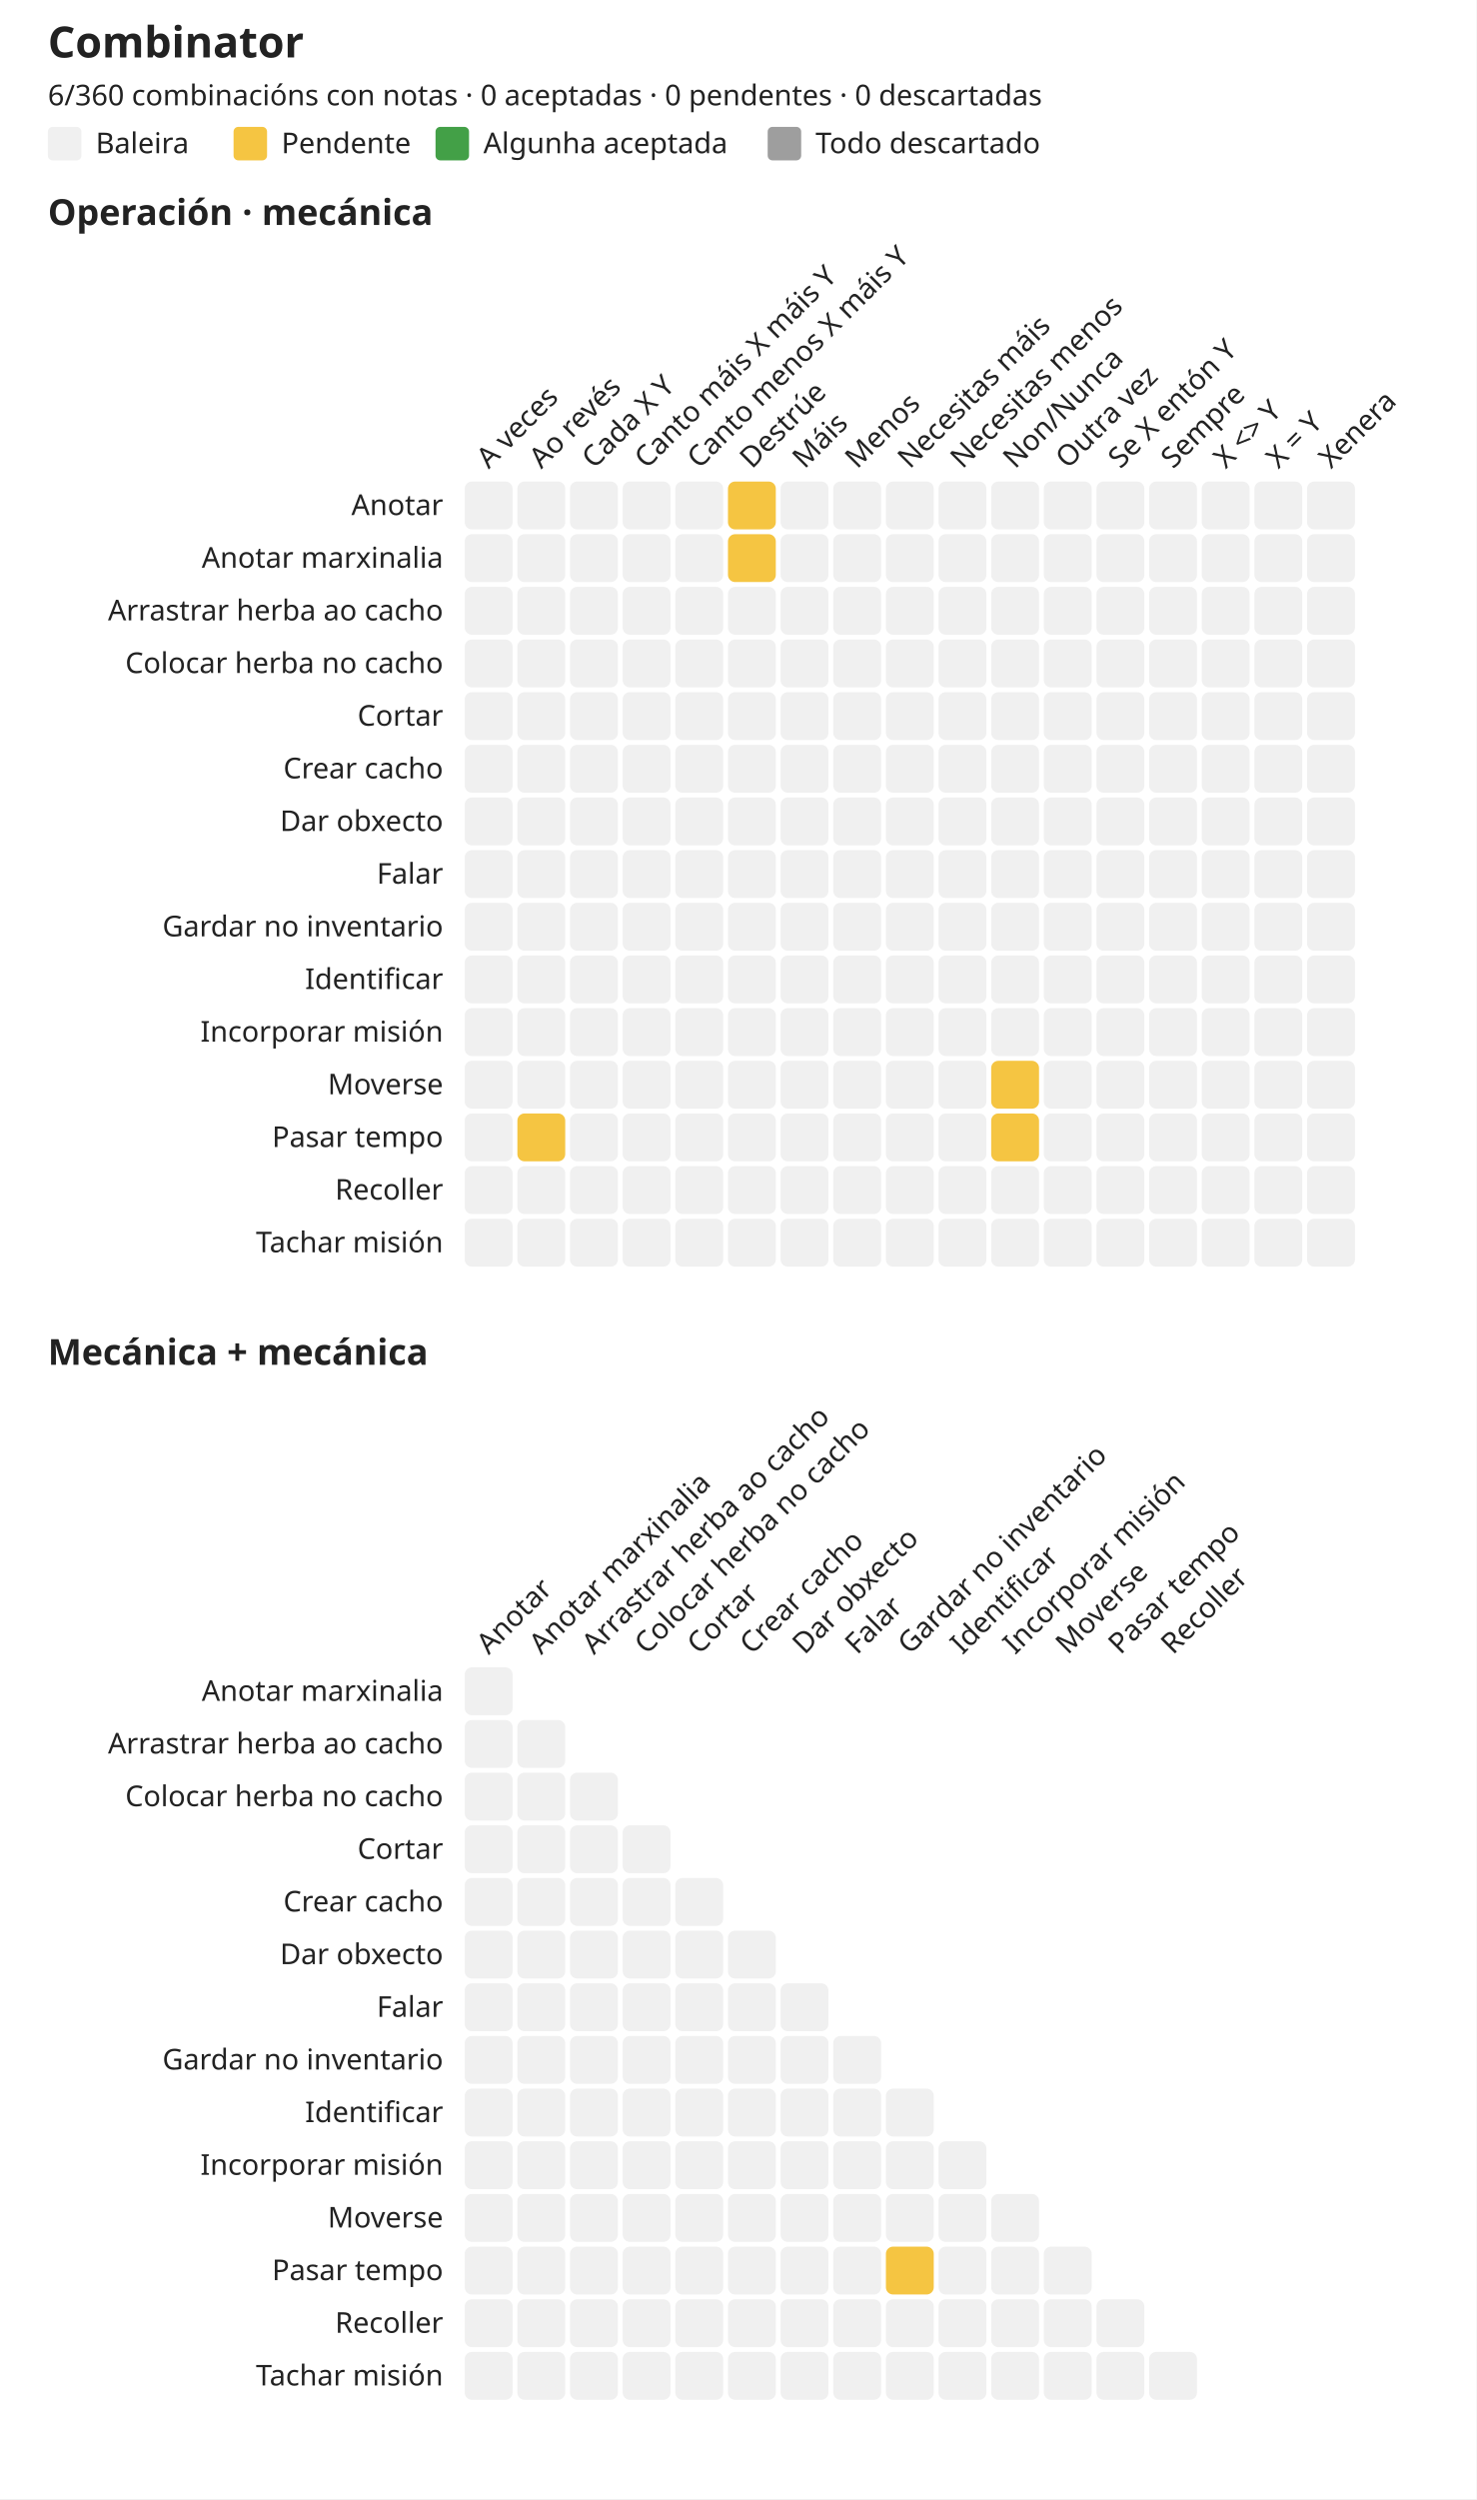
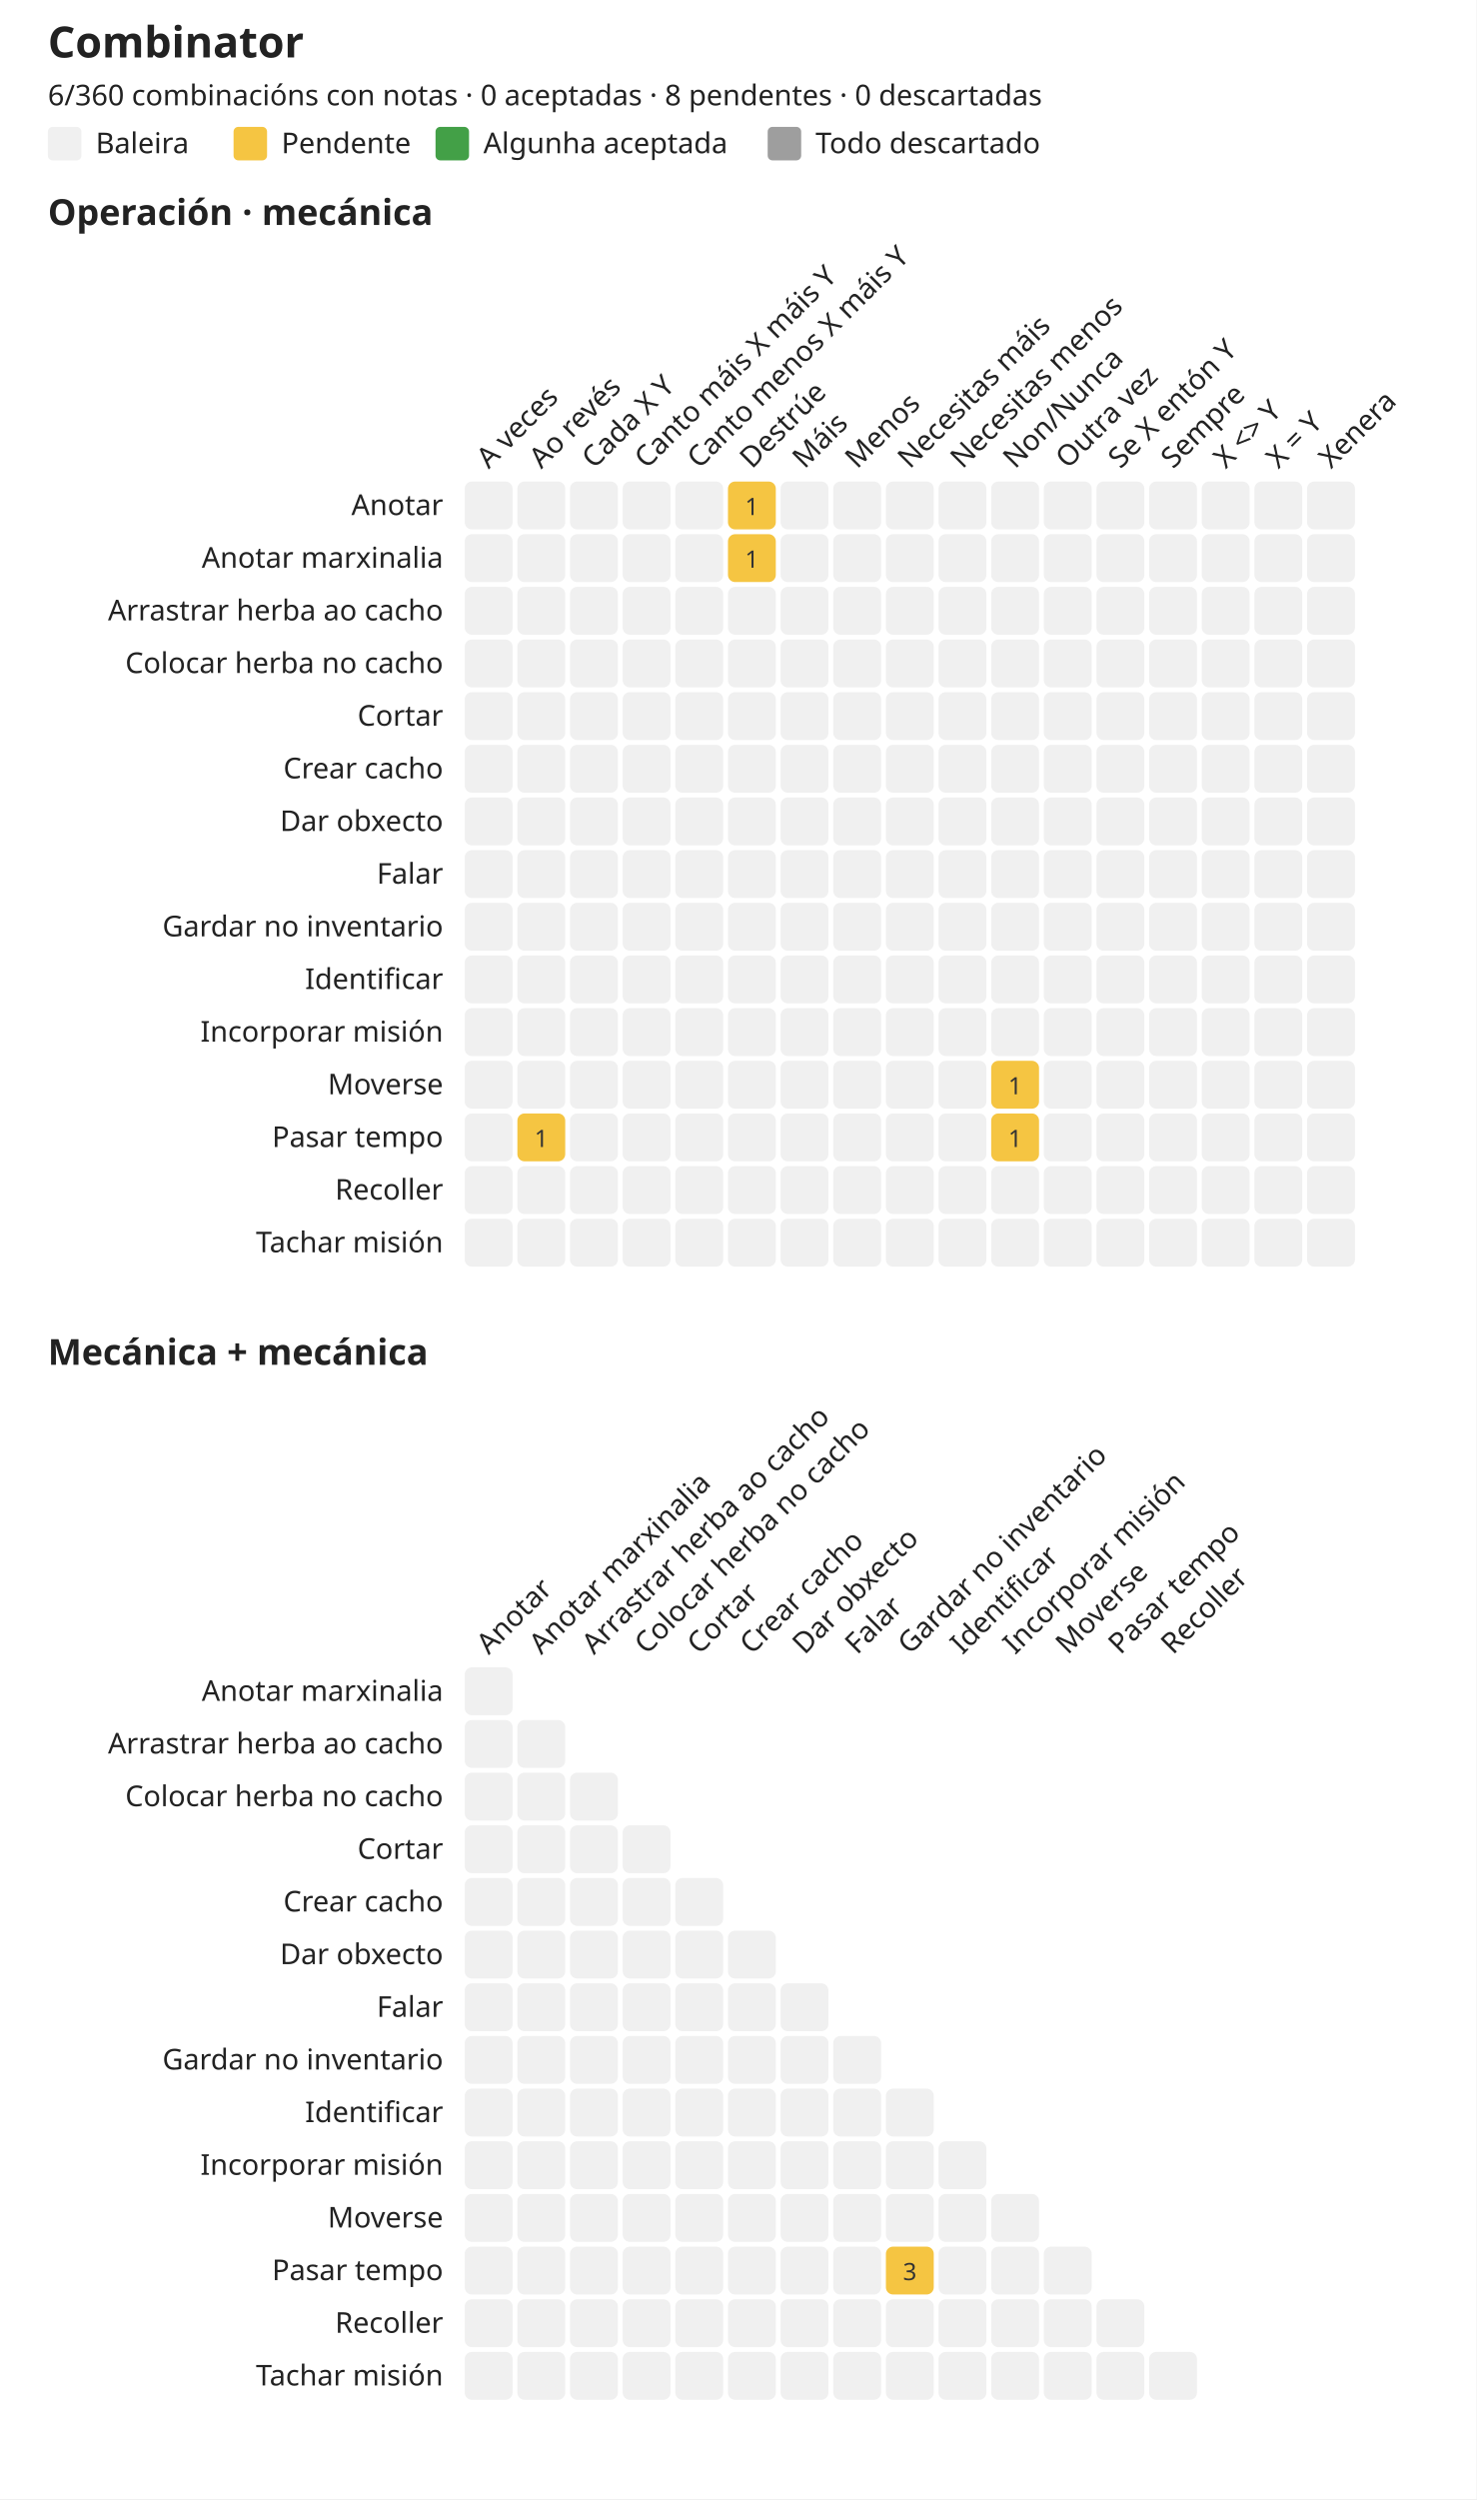
<svg xmlns="http://www.w3.org/2000/svg" width="617" height="1044" viewBox="0 0 617 1044" font-family="sans-serif" font-size="12" fill="#222">
  <rect width="100%" height="100%" fill="#fff" />
  <text x="20" y="24" font-size="18" font-weight="bold">Combinator</text>
-   <text x="20" y="44">6/360 combinacións con notas · 0 aceptadas · 0 pendentes · 0 descartadas</text>
+   <text x="20" y="44">6/360 combinacións con notas · 0 aceptadas · 8 pendentes · 0 descartadas</text>
  <rect x="20" y="53" width="14" height="14" rx="2" fill="#f0f0f0" />
  <text x="40" y="64">Baleira</text>
  <rect x="97.6" y="53" width="14" height="14" rx="2" fill="#f5c542" />
  <text x="117.6" y="64">Pendente</text>
  <rect x="182" y="53" width="14" height="14" rx="2" fill="#43a047" />
  <text x="202" y="64">Algunha aceptada</text>
  <rect x="320.8" y="53" width="14" height="14" rx="2" fill="#9e9e9e" />
  <text x="340.8" y="64">Todo descartado</text>
  <text x="20" y="94" font-size="15" font-weight="bold">Operación · mecánica</text>
  <text x="204.2" y="196.167" transform="rotate(-45 204.2 196.1665)">A veces</text>
  <text x="226.2" y="196.167" transform="rotate(-45 226.2 196.1665)">Ao revés</text>
  <text x="248.2" y="196.167" transform="rotate(-45 248.2 196.1665)">Cada X Y</text>
  <text x="270.2" y="196.167" transform="rotate(-45 270.2 196.1665)">Canto máis X máis Y</text>
  <text x="292.2" y="196.167" transform="rotate(-45 292.2 196.1665)">Canto menos X máis Y</text>
  <text x="314.2" y="196.167" transform="rotate(-45 314.2 196.1665)">Destrúe</text>
  <text x="336.2" y="196.167" transform="rotate(-45 336.2 196.1665)">Máis</text>
  <text x="358.2" y="196.167" transform="rotate(-45 358.2 196.1665)">Menos</text>
  <text x="380.2" y="196.167" transform="rotate(-45 380.2 196.1665)">Necesitas máis</text>
  <text x="402.2" y="196.167" transform="rotate(-45 402.2 196.1665)">Necesitas menos</text>
  <text x="424.2" y="196.167" transform="rotate(-45 424.2 196.1665)">Non/Nunca</text>
  <text x="446.2" y="196.167" transform="rotate(-45 446.2 196.1665)">Outra vez</text>
  <text x="468.2" y="196.167" transform="rotate(-45 468.2 196.1665)">Se X entón Y</text>
  <text x="490.2" y="196.167" transform="rotate(-45 490.2 196.1665)">Sempre</text>
  <text x="512.2" y="196.167" transform="rotate(-45 512.2 196.1665)">X &lt;&gt; Y</text>
  <text x="534.2" y="196.167" transform="rotate(-45 534.2 196.1665)">X = Y</text>
  <text x="556.2" y="196.167" transform="rotate(-45 556.2 196.1665)">Xenera</text>
  <text x="185.2" y="215.167" text-anchor="end">Anotar</text>
  <rect x="194.2" y="201.167" width="20" height="20" rx="3" fill="#f0f0f0" />
  <rect x="216.2" y="201.167" width="20" height="20" rx="3" fill="#f0f0f0" />
  <rect x="238.2" y="201.167" width="20" height="20" rx="3" fill="#f0f0f0" />
  <rect x="260.2" y="201.167" width="20" height="20" rx="3" fill="#f0f0f0" />
  <rect x="282.2" y="201.167" width="20" height="20" rx="3" fill="#f0f0f0" />
  <rect x="304.2" y="201.167" width="20" height="20" rx="3" fill="#f5c542" />
+   <text x="314.2" y="215.167" text-anchor="middle" font-size="10" fill="#333" pointer-events="none">1</text>
  <rect x="326.2" y="201.167" width="20" height="20" rx="3" fill="#f0f0f0" />
  <rect x="348.2" y="201.167" width="20" height="20" rx="3" fill="#f0f0f0" />
  <rect x="370.2" y="201.167" width="20" height="20" rx="3" fill="#f0f0f0" />
  <rect x="392.2" y="201.167" width="20" height="20" rx="3" fill="#f0f0f0" />
  <rect x="414.2" y="201.167" width="20" height="20" rx="3" fill="#f0f0f0" />
  <rect x="436.2" y="201.167" width="20" height="20" rx="3" fill="#f0f0f0" />
  <rect x="458.2" y="201.167" width="20" height="20" rx="3" fill="#f0f0f0" />
  <rect x="480.2" y="201.167" width="20" height="20" rx="3" fill="#f0f0f0" />
  <rect x="502.2" y="201.167" width="20" height="20" rx="3" fill="#f0f0f0" />
  <rect x="524.2" y="201.167" width="20" height="20" rx="3" fill="#f0f0f0" />
  <rect x="546.2" y="201.167" width="20" height="20" rx="3" fill="#f0f0f0" />
  <text x="185.2" y="237.167" text-anchor="end">Anotar marxinalia</text>
  <rect x="194.2" y="223.167" width="20" height="20" rx="3" fill="#f0f0f0" />
  <rect x="216.2" y="223.167" width="20" height="20" rx="3" fill="#f0f0f0" />
  <rect x="238.2" y="223.167" width="20" height="20" rx="3" fill="#f0f0f0" />
  <rect x="260.2" y="223.167" width="20" height="20" rx="3" fill="#f0f0f0" />
  <rect x="282.2" y="223.167" width="20" height="20" rx="3" fill="#f0f0f0" />
  <rect x="304.2" y="223.167" width="20" height="20" rx="3" fill="#f5c542" />
+   <text x="314.2" y="237.167" text-anchor="middle" font-size="10" fill="#333" pointer-events="none">1</text>
  <rect x="326.2" y="223.167" width="20" height="20" rx="3" fill="#f0f0f0" />
  <rect x="348.2" y="223.167" width="20" height="20" rx="3" fill="#f0f0f0" />
  <rect x="370.2" y="223.167" width="20" height="20" rx="3" fill="#f0f0f0" />
  <rect x="392.2" y="223.167" width="20" height="20" rx="3" fill="#f0f0f0" />
  <rect x="414.2" y="223.167" width="20" height="20" rx="3" fill="#f0f0f0" />
  <rect x="436.2" y="223.167" width="20" height="20" rx="3" fill="#f0f0f0" />
  <rect x="458.2" y="223.167" width="20" height="20" rx="3" fill="#f0f0f0" />
  <rect x="480.2" y="223.167" width="20" height="20" rx="3" fill="#f0f0f0" />
  <rect x="502.2" y="223.167" width="20" height="20" rx="3" fill="#f0f0f0" />
  <rect x="524.2" y="223.167" width="20" height="20" rx="3" fill="#f0f0f0" />
  <rect x="546.2" y="223.167" width="20" height="20" rx="3" fill="#f0f0f0" />
  <text x="185.2" y="259.167" text-anchor="end">Arrastrar herba ao cacho</text>
  <rect x="194.2" y="245.167" width="20" height="20" rx="3" fill="#f0f0f0" />
  <rect x="216.2" y="245.167" width="20" height="20" rx="3" fill="#f0f0f0" />
  <rect x="238.2" y="245.167" width="20" height="20" rx="3" fill="#f0f0f0" />
  <rect x="260.2" y="245.167" width="20" height="20" rx="3" fill="#f0f0f0" />
  <rect x="282.2" y="245.167" width="20" height="20" rx="3" fill="#f0f0f0" />
  <rect x="304.2" y="245.167" width="20" height="20" rx="3" fill="#f0f0f0" />
  <rect x="326.2" y="245.167" width="20" height="20" rx="3" fill="#f0f0f0" />
  <rect x="348.2" y="245.167" width="20" height="20" rx="3" fill="#f0f0f0" />
  <rect x="370.2" y="245.167" width="20" height="20" rx="3" fill="#f0f0f0" />
  <rect x="392.2" y="245.167" width="20" height="20" rx="3" fill="#f0f0f0" />
  <rect x="414.2" y="245.167" width="20" height="20" rx="3" fill="#f0f0f0" />
  <rect x="436.2" y="245.167" width="20" height="20" rx="3" fill="#f0f0f0" />
  <rect x="458.2" y="245.167" width="20" height="20" rx="3" fill="#f0f0f0" />
  <rect x="480.2" y="245.167" width="20" height="20" rx="3" fill="#f0f0f0" />
  <rect x="502.2" y="245.167" width="20" height="20" rx="3" fill="#f0f0f0" />
  <rect x="524.2" y="245.167" width="20" height="20" rx="3" fill="#f0f0f0" />
  <rect x="546.2" y="245.167" width="20" height="20" rx="3" fill="#f0f0f0" />
  <text x="185.2" y="281.167" text-anchor="end">Colocar herba no cacho</text>
  <rect x="194.2" y="267.167" width="20" height="20" rx="3" fill="#f0f0f0" />
  <rect x="216.2" y="267.167" width="20" height="20" rx="3" fill="#f0f0f0" />
  <rect x="238.2" y="267.167" width="20" height="20" rx="3" fill="#f0f0f0" />
  <rect x="260.2" y="267.167" width="20" height="20" rx="3" fill="#f0f0f0" />
  <rect x="282.2" y="267.167" width="20" height="20" rx="3" fill="#f0f0f0" />
  <rect x="304.2" y="267.167" width="20" height="20" rx="3" fill="#f0f0f0" />
  <rect x="326.2" y="267.167" width="20" height="20" rx="3" fill="#f0f0f0" />
  <rect x="348.2" y="267.167" width="20" height="20" rx="3" fill="#f0f0f0" />
  <rect x="370.2" y="267.167" width="20" height="20" rx="3" fill="#f0f0f0" />
  <rect x="392.2" y="267.167" width="20" height="20" rx="3" fill="#f0f0f0" />
  <rect x="414.2" y="267.167" width="20" height="20" rx="3" fill="#f0f0f0" />
  <rect x="436.2" y="267.167" width="20" height="20" rx="3" fill="#f0f0f0" />
  <rect x="458.2" y="267.167" width="20" height="20" rx="3" fill="#f0f0f0" />
  <rect x="480.2" y="267.167" width="20" height="20" rx="3" fill="#f0f0f0" />
  <rect x="502.2" y="267.167" width="20" height="20" rx="3" fill="#f0f0f0" />
  <rect x="524.2" y="267.167" width="20" height="20" rx="3" fill="#f0f0f0" />
  <rect x="546.2" y="267.167" width="20" height="20" rx="3" fill="#f0f0f0" />
  <text x="185.2" y="303.167" text-anchor="end">Cortar</text>
  <rect x="194.2" y="289.167" width="20" height="20" rx="3" fill="#f0f0f0" />
  <rect x="216.2" y="289.167" width="20" height="20" rx="3" fill="#f0f0f0" />
  <rect x="238.2" y="289.167" width="20" height="20" rx="3" fill="#f0f0f0" />
  <rect x="260.2" y="289.167" width="20" height="20" rx="3" fill="#f0f0f0" />
  <rect x="282.2" y="289.167" width="20" height="20" rx="3" fill="#f0f0f0" />
  <rect x="304.2" y="289.167" width="20" height="20" rx="3" fill="#f0f0f0" />
  <rect x="326.2" y="289.167" width="20" height="20" rx="3" fill="#f0f0f0" />
  <rect x="348.2" y="289.167" width="20" height="20" rx="3" fill="#f0f0f0" />
  <rect x="370.2" y="289.167" width="20" height="20" rx="3" fill="#f0f0f0" />
  <rect x="392.2" y="289.167" width="20" height="20" rx="3" fill="#f0f0f0" />
  <rect x="414.2" y="289.167" width="20" height="20" rx="3" fill="#f0f0f0" />
  <rect x="436.2" y="289.167" width="20" height="20" rx="3" fill="#f0f0f0" />
  <rect x="458.2" y="289.167" width="20" height="20" rx="3" fill="#f0f0f0" />
  <rect x="480.2" y="289.167" width="20" height="20" rx="3" fill="#f0f0f0" />
  <rect x="502.2" y="289.167" width="20" height="20" rx="3" fill="#f0f0f0" />
  <rect x="524.2" y="289.167" width="20" height="20" rx="3" fill="#f0f0f0" />
  <rect x="546.2" y="289.167" width="20" height="20" rx="3" fill="#f0f0f0" />
  <text x="185.2" y="325.167" text-anchor="end">Crear cacho</text>
  <rect x="194.2" y="311.167" width="20" height="20" rx="3" fill="#f0f0f0" />
  <rect x="216.2" y="311.167" width="20" height="20" rx="3" fill="#f0f0f0" />
  <rect x="238.2" y="311.167" width="20" height="20" rx="3" fill="#f0f0f0" />
  <rect x="260.2" y="311.167" width="20" height="20" rx="3" fill="#f0f0f0" />
  <rect x="282.2" y="311.167" width="20" height="20" rx="3" fill="#f0f0f0" />
  <rect x="304.2" y="311.167" width="20" height="20" rx="3" fill="#f0f0f0" />
  <rect x="326.2" y="311.167" width="20" height="20" rx="3" fill="#f0f0f0" />
  <rect x="348.2" y="311.167" width="20" height="20" rx="3" fill="#f0f0f0" />
  <rect x="370.2" y="311.167" width="20" height="20" rx="3" fill="#f0f0f0" />
  <rect x="392.2" y="311.167" width="20" height="20" rx="3" fill="#f0f0f0" />
  <rect x="414.2" y="311.167" width="20" height="20" rx="3" fill="#f0f0f0" />
  <rect x="436.2" y="311.167" width="20" height="20" rx="3" fill="#f0f0f0" />
  <rect x="458.2" y="311.167" width="20" height="20" rx="3" fill="#f0f0f0" />
  <rect x="480.2" y="311.167" width="20" height="20" rx="3" fill="#f0f0f0" />
  <rect x="502.2" y="311.167" width="20" height="20" rx="3" fill="#f0f0f0" />
  <rect x="524.2" y="311.167" width="20" height="20" rx="3" fill="#f0f0f0" />
  <rect x="546.2" y="311.167" width="20" height="20" rx="3" fill="#f0f0f0" />
  <text x="185.2" y="347.167" text-anchor="end">Dar obxecto</text>
  <rect x="194.2" y="333.167" width="20" height="20" rx="3" fill="#f0f0f0" />
  <rect x="216.2" y="333.167" width="20" height="20" rx="3" fill="#f0f0f0" />
  <rect x="238.2" y="333.167" width="20" height="20" rx="3" fill="#f0f0f0" />
  <rect x="260.2" y="333.167" width="20" height="20" rx="3" fill="#f0f0f0" />
  <rect x="282.2" y="333.167" width="20" height="20" rx="3" fill="#f0f0f0" />
  <rect x="304.2" y="333.167" width="20" height="20" rx="3" fill="#f0f0f0" />
  <rect x="326.2" y="333.167" width="20" height="20" rx="3" fill="#f0f0f0" />
  <rect x="348.2" y="333.167" width="20" height="20" rx="3" fill="#f0f0f0" />
  <rect x="370.2" y="333.167" width="20" height="20" rx="3" fill="#f0f0f0" />
  <rect x="392.2" y="333.167" width="20" height="20" rx="3" fill="#f0f0f0" />
  <rect x="414.2" y="333.167" width="20" height="20" rx="3" fill="#f0f0f0" />
  <rect x="436.2" y="333.167" width="20" height="20" rx="3" fill="#f0f0f0" />
  <rect x="458.2" y="333.167" width="20" height="20" rx="3" fill="#f0f0f0" />
  <rect x="480.2" y="333.167" width="20" height="20" rx="3" fill="#f0f0f0" />
  <rect x="502.2" y="333.167" width="20" height="20" rx="3" fill="#f0f0f0" />
  <rect x="524.2" y="333.167" width="20" height="20" rx="3" fill="#f0f0f0" />
  <rect x="546.2" y="333.167" width="20" height="20" rx="3" fill="#f0f0f0" />
  <text x="185.2" y="369.167" text-anchor="end">Falar</text>
  <rect x="194.2" y="355.167" width="20" height="20" rx="3" fill="#f0f0f0" />
  <rect x="216.2" y="355.167" width="20" height="20" rx="3" fill="#f0f0f0" />
  <rect x="238.2" y="355.167" width="20" height="20" rx="3" fill="#f0f0f0" />
  <rect x="260.2" y="355.167" width="20" height="20" rx="3" fill="#f0f0f0" />
  <rect x="282.2" y="355.167" width="20" height="20" rx="3" fill="#f0f0f0" />
  <rect x="304.2" y="355.167" width="20" height="20" rx="3" fill="#f0f0f0" />
  <rect x="326.2" y="355.167" width="20" height="20" rx="3" fill="#f0f0f0" />
  <rect x="348.2" y="355.167" width="20" height="20" rx="3" fill="#f0f0f0" />
  <rect x="370.2" y="355.167" width="20" height="20" rx="3" fill="#f0f0f0" />
  <rect x="392.2" y="355.167" width="20" height="20" rx="3" fill="#f0f0f0" />
  <rect x="414.2" y="355.167" width="20" height="20" rx="3" fill="#f0f0f0" />
  <rect x="436.2" y="355.167" width="20" height="20" rx="3" fill="#f0f0f0" />
  <rect x="458.2" y="355.167" width="20" height="20" rx="3" fill="#f0f0f0" />
  <rect x="480.2" y="355.167" width="20" height="20" rx="3" fill="#f0f0f0" />
  <rect x="502.2" y="355.167" width="20" height="20" rx="3" fill="#f0f0f0" />
  <rect x="524.2" y="355.167" width="20" height="20" rx="3" fill="#f0f0f0" />
  <rect x="546.2" y="355.167" width="20" height="20" rx="3" fill="#f0f0f0" />
  <text x="185.2" y="391.167" text-anchor="end">Gardar no inventario</text>
  <rect x="194.2" y="377.167" width="20" height="20" rx="3" fill="#f0f0f0" />
  <rect x="216.2" y="377.167" width="20" height="20" rx="3" fill="#f0f0f0" />
  <rect x="238.2" y="377.167" width="20" height="20" rx="3" fill="#f0f0f0" />
  <rect x="260.2" y="377.167" width="20" height="20" rx="3" fill="#f0f0f0" />
  <rect x="282.2" y="377.167" width="20" height="20" rx="3" fill="#f0f0f0" />
  <rect x="304.2" y="377.167" width="20" height="20" rx="3" fill="#f0f0f0" />
  <rect x="326.2" y="377.167" width="20" height="20" rx="3" fill="#f0f0f0" />
  <rect x="348.2" y="377.167" width="20" height="20" rx="3" fill="#f0f0f0" />
  <rect x="370.2" y="377.167" width="20" height="20" rx="3" fill="#f0f0f0" />
  <rect x="392.2" y="377.167" width="20" height="20" rx="3" fill="#f0f0f0" />
  <rect x="414.2" y="377.167" width="20" height="20" rx="3" fill="#f0f0f0" />
  <rect x="436.2" y="377.167" width="20" height="20" rx="3" fill="#f0f0f0" />
  <rect x="458.2" y="377.167" width="20" height="20" rx="3" fill="#f0f0f0" />
  <rect x="480.2" y="377.167" width="20" height="20" rx="3" fill="#f0f0f0" />
  <rect x="502.2" y="377.167" width="20" height="20" rx="3" fill="#f0f0f0" />
  <rect x="524.2" y="377.167" width="20" height="20" rx="3" fill="#f0f0f0" />
  <rect x="546.2" y="377.167" width="20" height="20" rx="3" fill="#f0f0f0" />
  <text x="185.2" y="413.167" text-anchor="end">Identificar</text>
  <rect x="194.2" y="399.167" width="20" height="20" rx="3" fill="#f0f0f0" />
  <rect x="216.2" y="399.167" width="20" height="20" rx="3" fill="#f0f0f0" />
  <rect x="238.2" y="399.167" width="20" height="20" rx="3" fill="#f0f0f0" />
  <rect x="260.2" y="399.167" width="20" height="20" rx="3" fill="#f0f0f0" />
  <rect x="282.2" y="399.167" width="20" height="20" rx="3" fill="#f0f0f0" />
  <rect x="304.2" y="399.167" width="20" height="20" rx="3" fill="#f0f0f0" />
  <rect x="326.2" y="399.167" width="20" height="20" rx="3" fill="#f0f0f0" />
  <rect x="348.2" y="399.167" width="20" height="20" rx="3" fill="#f0f0f0" />
  <rect x="370.2" y="399.167" width="20" height="20" rx="3" fill="#f0f0f0" />
  <rect x="392.2" y="399.167" width="20" height="20" rx="3" fill="#f0f0f0" />
  <rect x="414.2" y="399.167" width="20" height="20" rx="3" fill="#f0f0f0" />
  <rect x="436.2" y="399.167" width="20" height="20" rx="3" fill="#f0f0f0" />
  <rect x="458.2" y="399.167" width="20" height="20" rx="3" fill="#f0f0f0" />
  <rect x="480.2" y="399.167" width="20" height="20" rx="3" fill="#f0f0f0" />
  <rect x="502.2" y="399.167" width="20" height="20" rx="3" fill="#f0f0f0" />
  <rect x="524.2" y="399.167" width="20" height="20" rx="3" fill="#f0f0f0" />
  <rect x="546.2" y="399.167" width="20" height="20" rx="3" fill="#f0f0f0" />
  <text x="185.2" y="435.167" text-anchor="end">Incorporar misión</text>
  <rect x="194.2" y="421.167" width="20" height="20" rx="3" fill="#f0f0f0" />
  <rect x="216.2" y="421.167" width="20" height="20" rx="3" fill="#f0f0f0" />
  <rect x="238.2" y="421.167" width="20" height="20" rx="3" fill="#f0f0f0" />
  <rect x="260.2" y="421.167" width="20" height="20" rx="3" fill="#f0f0f0" />
  <rect x="282.2" y="421.167" width="20" height="20" rx="3" fill="#f0f0f0" />
  <rect x="304.2" y="421.167" width="20" height="20" rx="3" fill="#f0f0f0" />
  <rect x="326.2" y="421.167" width="20" height="20" rx="3" fill="#f0f0f0" />
  <rect x="348.2" y="421.167" width="20" height="20" rx="3" fill="#f0f0f0" />
  <rect x="370.2" y="421.167" width="20" height="20" rx="3" fill="#f0f0f0" />
  <rect x="392.2" y="421.167" width="20" height="20" rx="3" fill="#f0f0f0" />
  <rect x="414.2" y="421.167" width="20" height="20" rx="3" fill="#f0f0f0" />
  <rect x="436.2" y="421.167" width="20" height="20" rx="3" fill="#f0f0f0" />
  <rect x="458.2" y="421.167" width="20" height="20" rx="3" fill="#f0f0f0" />
  <rect x="480.2" y="421.167" width="20" height="20" rx="3" fill="#f0f0f0" />
  <rect x="502.2" y="421.167" width="20" height="20" rx="3" fill="#f0f0f0" />
  <rect x="524.2" y="421.167" width="20" height="20" rx="3" fill="#f0f0f0" />
  <rect x="546.2" y="421.167" width="20" height="20" rx="3" fill="#f0f0f0" />
  <text x="185.2" y="457.167" text-anchor="end">Moverse</text>
  <rect x="194.2" y="443.167" width="20" height="20" rx="3" fill="#f0f0f0" />
  <rect x="216.2" y="443.167" width="20" height="20" rx="3" fill="#f0f0f0" />
  <rect x="238.2" y="443.167" width="20" height="20" rx="3" fill="#f0f0f0" />
  <rect x="260.2" y="443.167" width="20" height="20" rx="3" fill="#f0f0f0" />
  <rect x="282.2" y="443.167" width="20" height="20" rx="3" fill="#f0f0f0" />
  <rect x="304.2" y="443.167" width="20" height="20" rx="3" fill="#f0f0f0" />
  <rect x="326.2" y="443.167" width="20" height="20" rx="3" fill="#f0f0f0" />
  <rect x="348.2" y="443.167" width="20" height="20" rx="3" fill="#f0f0f0" />
  <rect x="370.2" y="443.167" width="20" height="20" rx="3" fill="#f0f0f0" />
  <rect x="392.2" y="443.167" width="20" height="20" rx="3" fill="#f0f0f0" />
  <rect x="414.2" y="443.167" width="20" height="20" rx="3" fill="#f5c542" />
+   <text x="424.2" y="457.167" text-anchor="middle" font-size="10" fill="#333" pointer-events="none">1</text>
  <rect x="436.2" y="443.167" width="20" height="20" rx="3" fill="#f0f0f0" />
  <rect x="458.2" y="443.167" width="20" height="20" rx="3" fill="#f0f0f0" />
  <rect x="480.2" y="443.167" width="20" height="20" rx="3" fill="#f0f0f0" />
  <rect x="502.2" y="443.167" width="20" height="20" rx="3" fill="#f0f0f0" />
  <rect x="524.2" y="443.167" width="20" height="20" rx="3" fill="#f0f0f0" />
  <rect x="546.2" y="443.167" width="20" height="20" rx="3" fill="#f0f0f0" />
  <text x="185.2" y="479.167" text-anchor="end">Pasar tempo</text>
  <rect x="194.2" y="465.167" width="20" height="20" rx="3" fill="#f0f0f0" />
  <rect x="216.2" y="465.167" width="20" height="20" rx="3" fill="#f5c542" />
+   <text x="226.2" y="479.167" text-anchor="middle" font-size="10" fill="#333" pointer-events="none">1</text>
  <rect x="238.2" y="465.167" width="20" height="20" rx="3" fill="#f0f0f0" />
  <rect x="260.2" y="465.167" width="20" height="20" rx="3" fill="#f0f0f0" />
  <rect x="282.2" y="465.167" width="20" height="20" rx="3" fill="#f0f0f0" />
  <rect x="304.2" y="465.167" width="20" height="20" rx="3" fill="#f0f0f0" />
  <rect x="326.2" y="465.167" width="20" height="20" rx="3" fill="#f0f0f0" />
  <rect x="348.2" y="465.167" width="20" height="20" rx="3" fill="#f0f0f0" />
  <rect x="370.2" y="465.167" width="20" height="20" rx="3" fill="#f0f0f0" />
  <rect x="392.2" y="465.167" width="20" height="20" rx="3" fill="#f0f0f0" />
  <rect x="414.2" y="465.167" width="20" height="20" rx="3" fill="#f5c542" />
+   <text x="424.2" y="479.167" text-anchor="middle" font-size="10" fill="#333" pointer-events="none">1</text>
  <rect x="436.2" y="465.167" width="20" height="20" rx="3" fill="#f0f0f0" />
  <rect x="458.2" y="465.167" width="20" height="20" rx="3" fill="#f0f0f0" />
  <rect x="480.2" y="465.167" width="20" height="20" rx="3" fill="#f0f0f0" />
  <rect x="502.2" y="465.167" width="20" height="20" rx="3" fill="#f0f0f0" />
  <rect x="524.2" y="465.167" width="20" height="20" rx="3" fill="#f0f0f0" />
  <rect x="546.2" y="465.167" width="20" height="20" rx="3" fill="#f0f0f0" />
  <text x="185.2" y="501.167" text-anchor="end">Recoller</text>
  <rect x="194.2" y="487.167" width="20" height="20" rx="3" fill="#f0f0f0" />
  <rect x="216.2" y="487.167" width="20" height="20" rx="3" fill="#f0f0f0" />
  <rect x="238.2" y="487.167" width="20" height="20" rx="3" fill="#f0f0f0" />
  <rect x="260.2" y="487.167" width="20" height="20" rx="3" fill="#f0f0f0" />
  <rect x="282.2" y="487.167" width="20" height="20" rx="3" fill="#f0f0f0" />
  <rect x="304.2" y="487.167" width="20" height="20" rx="3" fill="#f0f0f0" />
  <rect x="326.2" y="487.167" width="20" height="20" rx="3" fill="#f0f0f0" />
  <rect x="348.2" y="487.167" width="20" height="20" rx="3" fill="#f0f0f0" />
  <rect x="370.2" y="487.167" width="20" height="20" rx="3" fill="#f0f0f0" />
  <rect x="392.2" y="487.167" width="20" height="20" rx="3" fill="#f0f0f0" />
  <rect x="414.2" y="487.167" width="20" height="20" rx="3" fill="#f0f0f0" />
  <rect x="436.2" y="487.167" width="20" height="20" rx="3" fill="#f0f0f0" />
  <rect x="458.2" y="487.167" width="20" height="20" rx="3" fill="#f0f0f0" />
  <rect x="480.2" y="487.167" width="20" height="20" rx="3" fill="#f0f0f0" />
  <rect x="502.2" y="487.167" width="20" height="20" rx="3" fill="#f0f0f0" />
  <rect x="524.2" y="487.167" width="20" height="20" rx="3" fill="#f0f0f0" />
  <rect x="546.2" y="487.167" width="20" height="20" rx="3" fill="#f0f0f0" />
  <text x="185.2" y="523.167" text-anchor="end">Tachar misión</text>
  <rect x="194.2" y="509.167" width="20" height="20" rx="3" fill="#f0f0f0" />
  <rect x="216.2" y="509.167" width="20" height="20" rx="3" fill="#f0f0f0" />
  <rect x="238.2" y="509.167" width="20" height="20" rx="3" fill="#f0f0f0" />
  <rect x="260.2" y="509.167" width="20" height="20" rx="3" fill="#f0f0f0" />
  <rect x="282.2" y="509.167" width="20" height="20" rx="3" fill="#f0f0f0" />
  <rect x="304.2" y="509.167" width="20" height="20" rx="3" fill="#f0f0f0" />
  <rect x="326.2" y="509.167" width="20" height="20" rx="3" fill="#f0f0f0" />
  <rect x="348.2" y="509.167" width="20" height="20" rx="3" fill="#f0f0f0" />
  <rect x="370.2" y="509.167" width="20" height="20" rx="3" fill="#f0f0f0" />
  <rect x="392.2" y="509.167" width="20" height="20" rx="3" fill="#f0f0f0" />
  <rect x="414.2" y="509.167" width="20" height="20" rx="3" fill="#f0f0f0" />
  <rect x="436.2" y="509.167" width="20" height="20" rx="3" fill="#f0f0f0" />
  <rect x="458.2" y="509.167" width="20" height="20" rx="3" fill="#f0f0f0" />
  <rect x="480.2" y="509.167" width="20" height="20" rx="3" fill="#f0f0f0" />
  <rect x="502.2" y="509.167" width="20" height="20" rx="3" fill="#f0f0f0" />
  <rect x="524.2" y="509.167" width="20" height="20" rx="3" fill="#f0f0f0" />
  <rect x="546.2" y="509.167" width="20" height="20" rx="3" fill="#f0f0f0" />
  <text x="20" y="570.167" font-size="15" font-weight="bold">Mecánica + mecánica</text>
  <text x="204.2" y="691.566" transform="rotate(-45 204.2 691.5663)">Anotar</text>
  <text x="226.2" y="691.566" transform="rotate(-45 226.2 691.5663)">Anotar marxinalia</text>
  <text x="248.2" y="691.566" transform="rotate(-45 248.2 691.5663)">Arrastrar herba ao cacho</text>
  <text x="270.2" y="691.566" transform="rotate(-45 270.2 691.5663)">Colocar herba no cacho</text>
  <text x="292.2" y="691.566" transform="rotate(-45 292.2 691.5663)">Cortar</text>
  <text x="314.2" y="691.566" transform="rotate(-45 314.2 691.5663)">Crear cacho</text>
  <text x="336.2" y="691.566" transform="rotate(-45 336.2 691.5663)">Dar obxecto</text>
  <text x="358.2" y="691.566" transform="rotate(-45 358.2 691.5663)">Falar</text>
  <text x="380.2" y="691.566" transform="rotate(-45 380.2 691.5663)">Gardar no inventario</text>
  <text x="402.2" y="691.566" transform="rotate(-45 402.2 691.5663)">Identificar</text>
  <text x="424.2" y="691.566" transform="rotate(-45 424.2 691.5663)">Incorporar misión</text>
  <text x="446.2" y="691.566" transform="rotate(-45 446.2 691.5663)">Moverse</text>
  <text x="468.2" y="691.566" transform="rotate(-45 468.2 691.5663)">Pasar tempo</text>
  <text x="490.2" y="691.566" transform="rotate(-45 490.2 691.5663)">Recoller</text>
  <text x="185.2" y="710.566" text-anchor="end">Anotar marxinalia</text>
  <rect x="194.2" y="696.566" width="20" height="20" rx="3" fill="#f0f0f0" />
  <text x="185.2" y="732.566" text-anchor="end">Arrastrar herba ao cacho</text>
  <rect x="194.2" y="718.566" width="20" height="20" rx="3" fill="#f0f0f0" />
  <rect x="216.2" y="718.566" width="20" height="20" rx="3" fill="#f0f0f0" />
  <text x="185.2" y="754.566" text-anchor="end">Colocar herba no cacho</text>
  <rect x="194.2" y="740.566" width="20" height="20" rx="3" fill="#f0f0f0" />
  <rect x="216.2" y="740.566" width="20" height="20" rx="3" fill="#f0f0f0" />
  <rect x="238.2" y="740.566" width="20" height="20" rx="3" fill="#f0f0f0" />
  <text x="185.2" y="776.566" text-anchor="end">Cortar</text>
  <rect x="194.2" y="762.566" width="20" height="20" rx="3" fill="#f0f0f0" />
  <rect x="216.2" y="762.566" width="20" height="20" rx="3" fill="#f0f0f0" />
  <rect x="238.2" y="762.566" width="20" height="20" rx="3" fill="#f0f0f0" />
  <rect x="260.2" y="762.566" width="20" height="20" rx="3" fill="#f0f0f0" />
  <text x="185.2" y="798.566" text-anchor="end">Crear cacho</text>
  <rect x="194.2" y="784.566" width="20" height="20" rx="3" fill="#f0f0f0" />
  <rect x="216.2" y="784.566" width="20" height="20" rx="3" fill="#f0f0f0" />
  <rect x="238.2" y="784.566" width="20" height="20" rx="3" fill="#f0f0f0" />
  <rect x="260.2" y="784.566" width="20" height="20" rx="3" fill="#f0f0f0" />
  <rect x="282.2" y="784.566" width="20" height="20" rx="3" fill="#f0f0f0" />
  <text x="185.2" y="820.566" text-anchor="end">Dar obxecto</text>
  <rect x="194.2" y="806.566" width="20" height="20" rx="3" fill="#f0f0f0" />
  <rect x="216.2" y="806.566" width="20" height="20" rx="3" fill="#f0f0f0" />
  <rect x="238.2" y="806.566" width="20" height="20" rx="3" fill="#f0f0f0" />
  <rect x="260.2" y="806.566" width="20" height="20" rx="3" fill="#f0f0f0" />
  <rect x="282.2" y="806.566" width="20" height="20" rx="3" fill="#f0f0f0" />
  <rect x="304.2" y="806.566" width="20" height="20" rx="3" fill="#f0f0f0" />
  <text x="185.2" y="842.566" text-anchor="end">Falar</text>
  <rect x="194.2" y="828.566" width="20" height="20" rx="3" fill="#f0f0f0" />
  <rect x="216.2" y="828.566" width="20" height="20" rx="3" fill="#f0f0f0" />
  <rect x="238.2" y="828.566" width="20" height="20" rx="3" fill="#f0f0f0" />
  <rect x="260.2" y="828.566" width="20" height="20" rx="3" fill="#f0f0f0" />
  <rect x="282.2" y="828.566" width="20" height="20" rx="3" fill="#f0f0f0" />
  <rect x="304.2" y="828.566" width="20" height="20" rx="3" fill="#f0f0f0" />
  <rect x="326.2" y="828.566" width="20" height="20" rx="3" fill="#f0f0f0" />
  <text x="185.2" y="864.566" text-anchor="end">Gardar no inventario</text>
  <rect x="194.2" y="850.566" width="20" height="20" rx="3" fill="#f0f0f0" />
  <rect x="216.2" y="850.566" width="20" height="20" rx="3" fill="#f0f0f0" />
  <rect x="238.2" y="850.566" width="20" height="20" rx="3" fill="#f0f0f0" />
  <rect x="260.2" y="850.566" width="20" height="20" rx="3" fill="#f0f0f0" />
  <rect x="282.2" y="850.566" width="20" height="20" rx="3" fill="#f0f0f0" />
  <rect x="304.2" y="850.566" width="20" height="20" rx="3" fill="#f0f0f0" />
  <rect x="326.2" y="850.566" width="20" height="20" rx="3" fill="#f0f0f0" />
  <rect x="348.2" y="850.566" width="20" height="20" rx="3" fill="#f0f0f0" />
  <text x="185.2" y="886.566" text-anchor="end">Identificar</text>
  <rect x="194.2" y="872.566" width="20" height="20" rx="3" fill="#f0f0f0" />
  <rect x="216.2" y="872.566" width="20" height="20" rx="3" fill="#f0f0f0" />
  <rect x="238.2" y="872.566" width="20" height="20" rx="3" fill="#f0f0f0" />
  <rect x="260.2" y="872.566" width="20" height="20" rx="3" fill="#f0f0f0" />
  <rect x="282.2" y="872.566" width="20" height="20" rx="3" fill="#f0f0f0" />
  <rect x="304.2" y="872.566" width="20" height="20" rx="3" fill="#f0f0f0" />
  <rect x="326.2" y="872.566" width="20" height="20" rx="3" fill="#f0f0f0" />
  <rect x="348.2" y="872.566" width="20" height="20" rx="3" fill="#f0f0f0" />
  <rect x="370.2" y="872.566" width="20" height="20" rx="3" fill="#f0f0f0" />
  <text x="185.2" y="908.566" text-anchor="end">Incorporar misión</text>
  <rect x="194.2" y="894.566" width="20" height="20" rx="3" fill="#f0f0f0" />
  <rect x="216.2" y="894.566" width="20" height="20" rx="3" fill="#f0f0f0" />
  <rect x="238.2" y="894.566" width="20" height="20" rx="3" fill="#f0f0f0" />
  <rect x="260.2" y="894.566" width="20" height="20" rx="3" fill="#f0f0f0" />
  <rect x="282.2" y="894.566" width="20" height="20" rx="3" fill="#f0f0f0" />
  <rect x="304.2" y="894.566" width="20" height="20" rx="3" fill="#f0f0f0" />
  <rect x="326.2" y="894.566" width="20" height="20" rx="3" fill="#f0f0f0" />
  <rect x="348.2" y="894.566" width="20" height="20" rx="3" fill="#f0f0f0" />
  <rect x="370.2" y="894.566" width="20" height="20" rx="3" fill="#f0f0f0" />
  <rect x="392.2" y="894.566" width="20" height="20" rx="3" fill="#f0f0f0" />
  <text x="185.2" y="930.566" text-anchor="end">Moverse</text>
  <rect x="194.2" y="916.566" width="20" height="20" rx="3" fill="#f0f0f0" />
  <rect x="216.2" y="916.566" width="20" height="20" rx="3" fill="#f0f0f0" />
  <rect x="238.2" y="916.566" width="20" height="20" rx="3" fill="#f0f0f0" />
  <rect x="260.2" y="916.566" width="20" height="20" rx="3" fill="#f0f0f0" />
  <rect x="282.2" y="916.566" width="20" height="20" rx="3" fill="#f0f0f0" />
  <rect x="304.2" y="916.566" width="20" height="20" rx="3" fill="#f0f0f0" />
  <rect x="326.2" y="916.566" width="20" height="20" rx="3" fill="#f0f0f0" />
  <rect x="348.2" y="916.566" width="20" height="20" rx="3" fill="#f0f0f0" />
  <rect x="370.2" y="916.566" width="20" height="20" rx="3" fill="#f0f0f0" />
  <rect x="392.2" y="916.566" width="20" height="20" rx="3" fill="#f0f0f0" />
  <rect x="414.2" y="916.566" width="20" height="20" rx="3" fill="#f0f0f0" />
  <text x="185.2" y="952.566" text-anchor="end">Pasar tempo</text>
  <rect x="194.2" y="938.566" width="20" height="20" rx="3" fill="#f0f0f0" />
  <rect x="216.2" y="938.566" width="20" height="20" rx="3" fill="#f0f0f0" />
  <rect x="238.2" y="938.566" width="20" height="20" rx="3" fill="#f0f0f0" />
  <rect x="260.2" y="938.566" width="20" height="20" rx="3" fill="#f0f0f0" />
  <rect x="282.2" y="938.566" width="20" height="20" rx="3" fill="#f0f0f0" />
  <rect x="304.2" y="938.566" width="20" height="20" rx="3" fill="#f0f0f0" />
  <rect x="326.2" y="938.566" width="20" height="20" rx="3" fill="#f0f0f0" />
  <rect x="348.2" y="938.566" width="20" height="20" rx="3" fill="#f0f0f0" />
  <rect x="370.2" y="938.566" width="20" height="20" rx="3" fill="#f5c542" />
+   <text x="380.2" y="952.566" text-anchor="middle" font-size="10" fill="#333" pointer-events="none">3</text>
  <rect x="392.2" y="938.566" width="20" height="20" rx="3" fill="#f0f0f0" />
  <rect x="414.2" y="938.566" width="20" height="20" rx="3" fill="#f0f0f0" />
  <rect x="436.2" y="938.566" width="20" height="20" rx="3" fill="#f0f0f0" />
  <text x="185.2" y="974.566" text-anchor="end">Recoller</text>
  <rect x="194.2" y="960.566" width="20" height="20" rx="3" fill="#f0f0f0" />
  <rect x="216.2" y="960.566" width="20" height="20" rx="3" fill="#f0f0f0" />
  <rect x="238.2" y="960.566" width="20" height="20" rx="3" fill="#f0f0f0" />
  <rect x="260.2" y="960.566" width="20" height="20" rx="3" fill="#f0f0f0" />
  <rect x="282.2" y="960.566" width="20" height="20" rx="3" fill="#f0f0f0" />
  <rect x="304.2" y="960.566" width="20" height="20" rx="3" fill="#f0f0f0" />
  <rect x="326.2" y="960.566" width="20" height="20" rx="3" fill="#f0f0f0" />
  <rect x="348.2" y="960.566" width="20" height="20" rx="3" fill="#f0f0f0" />
  <rect x="370.2" y="960.566" width="20" height="20" rx="3" fill="#f0f0f0" />
  <rect x="392.2" y="960.566" width="20" height="20" rx="3" fill="#f0f0f0" />
  <rect x="414.2" y="960.566" width="20" height="20" rx="3" fill="#f0f0f0" />
  <rect x="436.2" y="960.566" width="20" height="20" rx="3" fill="#f0f0f0" />
  <rect x="458.2" y="960.566" width="20" height="20" rx="3" fill="#f0f0f0" />
  <text x="185.2" y="996.566" text-anchor="end">Tachar misión</text>
  <rect x="194.2" y="982.566" width="20" height="20" rx="3" fill="#f0f0f0" />
  <rect x="216.2" y="982.566" width="20" height="20" rx="3" fill="#f0f0f0" />
  <rect x="238.2" y="982.566" width="20" height="20" rx="3" fill="#f0f0f0" />
  <rect x="260.2" y="982.566" width="20" height="20" rx="3" fill="#f0f0f0" />
  <rect x="282.2" y="982.566" width="20" height="20" rx="3" fill="#f0f0f0" />
  <rect x="304.2" y="982.566" width="20" height="20" rx="3" fill="#f0f0f0" />
  <rect x="326.2" y="982.566" width="20" height="20" rx="3" fill="#f0f0f0" />
  <rect x="348.2" y="982.566" width="20" height="20" rx="3" fill="#f0f0f0" />
  <rect x="370.2" y="982.566" width="20" height="20" rx="3" fill="#f0f0f0" />
  <rect x="392.2" y="982.566" width="20" height="20" rx="3" fill="#f0f0f0" />
  <rect x="414.2" y="982.566" width="20" height="20" rx="3" fill="#f0f0f0" />
  <rect x="436.2" y="982.566" width="20" height="20" rx="3" fill="#f0f0f0" />
  <rect x="458.2" y="982.566" width="20" height="20" rx="3" fill="#f0f0f0" />
  <rect x="480.2" y="982.566" width="20" height="20" rx="3" fill="#f0f0f0" />
</svg>
